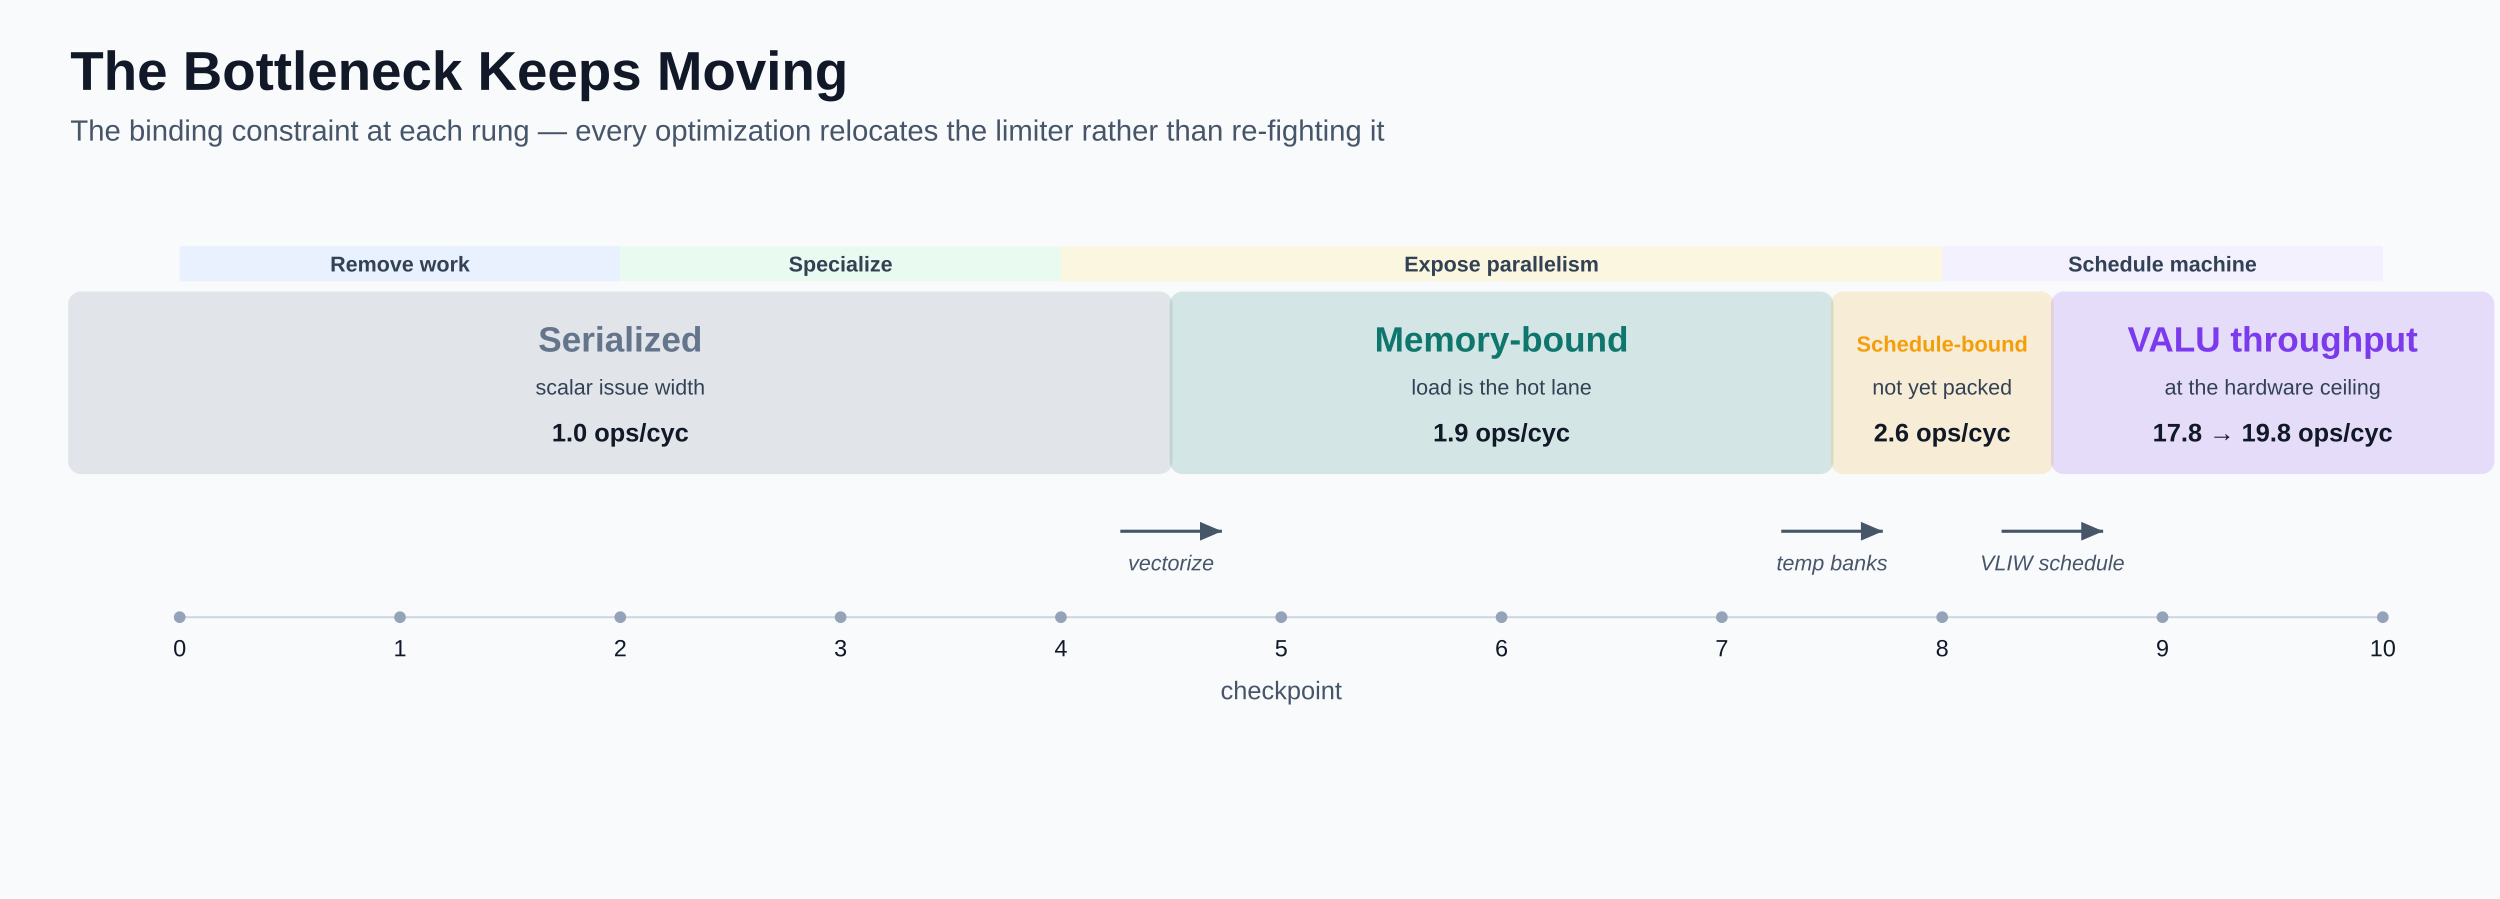
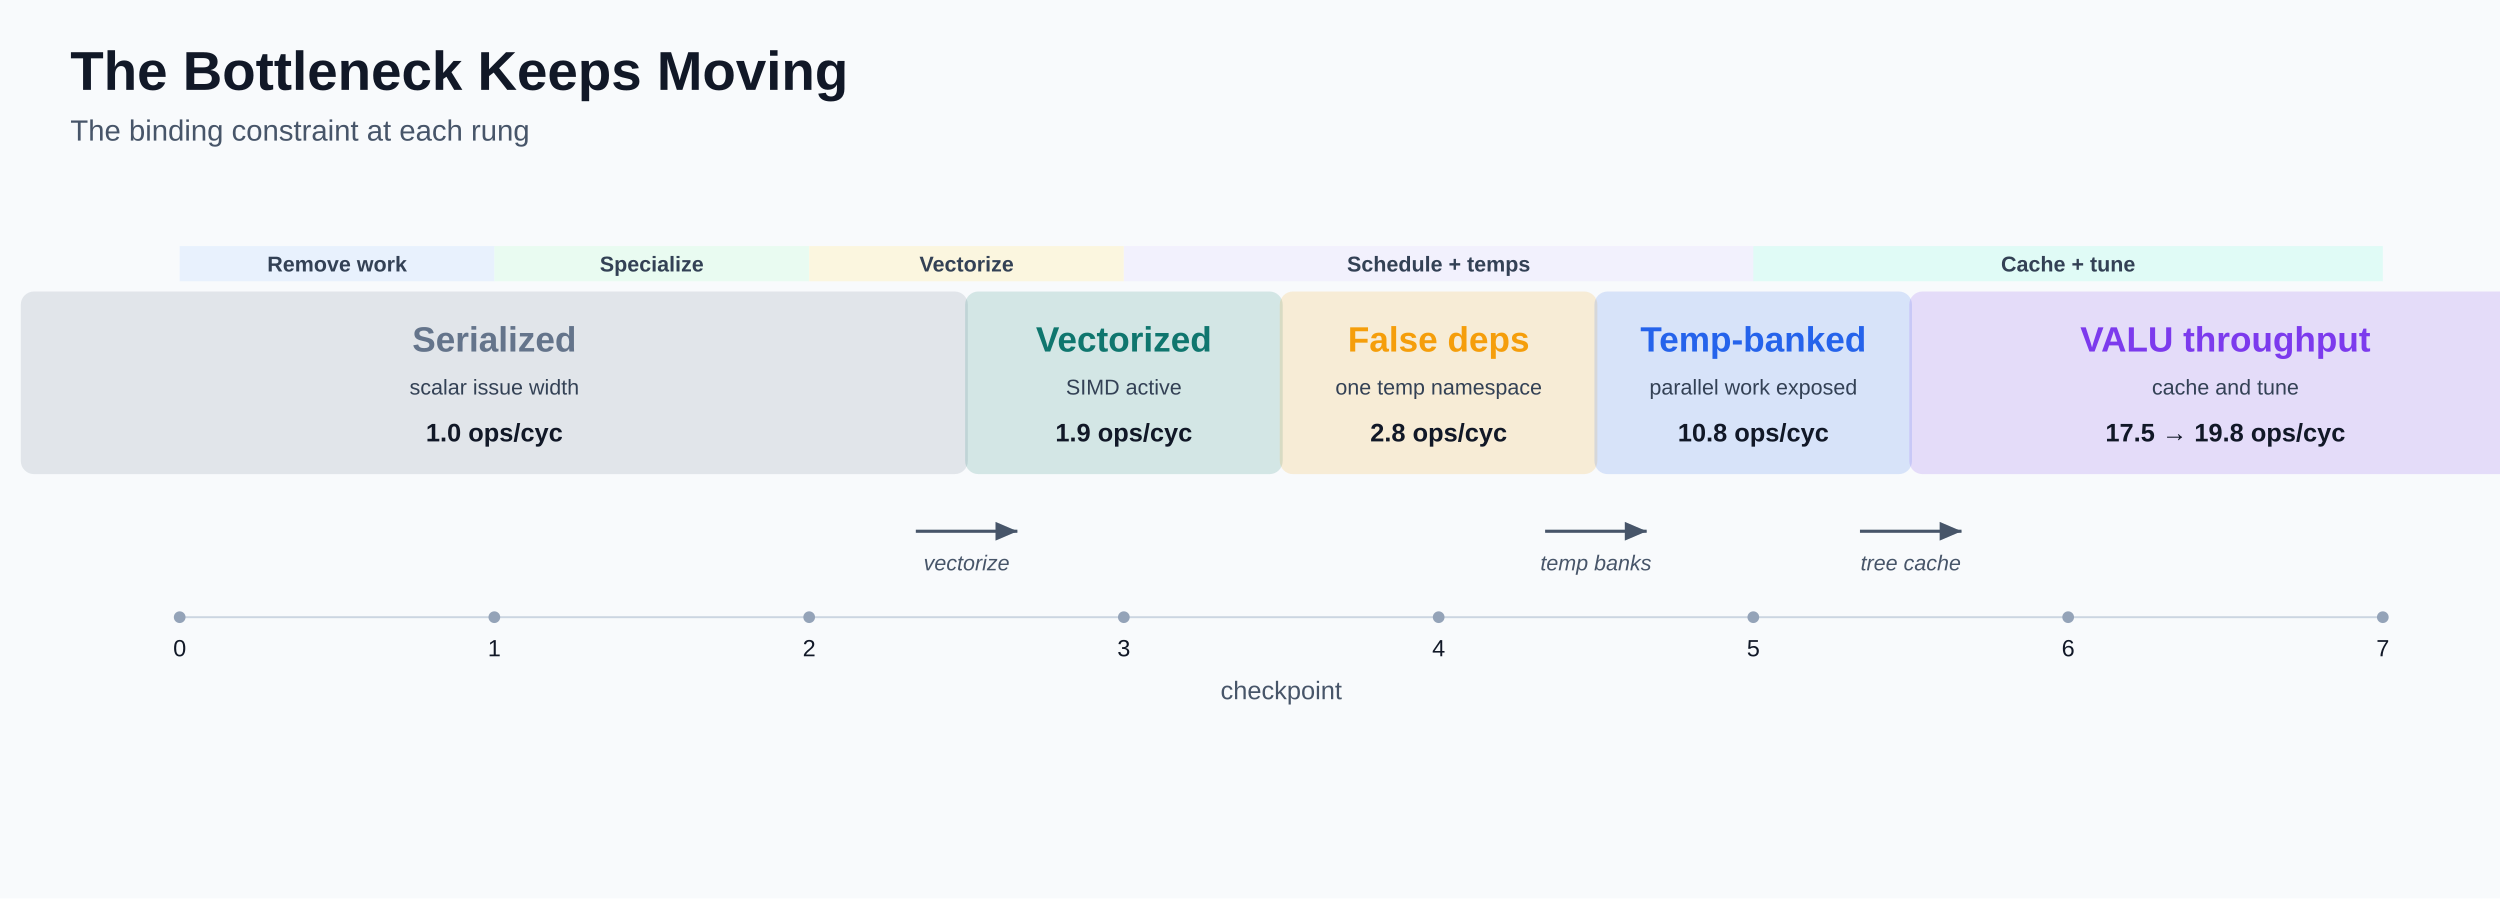
<svg xmlns="http://www.w3.org/2000/svg" width="1280" height="460" viewBox="0 0 1280 460">
  <rect width="100%" height="100%" fill="#f8fafc" />
  <text x="36" y="46" font-family="Arial, sans-serif" font-size="28" font-weight="700" fill="#111827">The Bottleneck Keeps Moving</text>
-   <text x="36" y="72" font-family="Arial, sans-serif" font-size="15" fill="#475569">The binding constraint at each rung — every optimization relocates the limiter rather than re-fighting it</text>
-   <rect x="92.0" y="126" width="225.6" height="18" fill="#dbeafe" opacity="0.55" />
-   <text x="204.8" y="139" text-anchor="middle" font-family="Arial, sans-serif" font-size="11" font-weight="700" fill="#334155">Remove work</text>
-   <rect x="317.6" y="126" width="225.6" height="18" fill="#dcfce7" opacity="0.55" />
-   <text x="430.4" y="139" text-anchor="middle" font-family="Arial, sans-serif" font-size="11" font-weight="700" fill="#334155">Specialize</text>
-   <rect x="543.2" y="126" width="451.2" height="18" fill="#fef3c7" opacity="0.55" />
-   <text x="768.8" y="139" text-anchor="middle" font-family="Arial, sans-serif" font-size="11" font-weight="700" fill="#334155">Expose parallelism</text>
-   <rect x="994.4" y="126" width="225.6" height="18" fill="#ede9fe" opacity="0.55" />
-   <text x="1107.2" y="139" text-anchor="middle" font-family="Arial, sans-serif" font-size="11" font-weight="700" fill="#334155">Schedule machine</text>
-   <rect x="35.6" y="150.0" width="564.0" height="92" rx="6" fill="#64748b" opacity="0.16" stroke="#64748b" stroke-width="1.5" />
-   <text x="317.6" y="180.0" text-anchor="middle" font-family="Arial, sans-serif" font-size="18.0" font-weight="700" fill="#64748b">Serialized</text>
-   <text x="317.6" y="202.0" text-anchor="middle" font-family="Arial, sans-serif" font-size="11" fill="#334155">scalar issue width</text>
-   <text x="317.6" y="226.0" text-anchor="middle" font-family="Arial, sans-serif" font-size="13.0" font-weight="700" fill="#111827">1.0 ops/cyc</text>
-   <rect x="599.6" y="150.0" width="338.4" height="92" rx="6" fill="#0f766e" opacity="0.16" stroke="#0f766e" stroke-width="1.5" />
-   <text x="768.8" y="180.0" text-anchor="middle" font-family="Arial, sans-serif" font-size="18.0" font-weight="700" fill="#0f766e">Memory-bound</text>
-   <text x="768.8" y="202.0" text-anchor="middle" font-family="Arial, sans-serif" font-size="11" fill="#334155">load is the hot lane</text>
-   <text x="768.8" y="226.0" text-anchor="middle" font-family="Arial, sans-serif" font-size="13.0" font-weight="700" fill="#111827">1.9 ops/cyc</text>
-   <rect x="938.0" y="150.0" width="112.8" height="92" rx="6" fill="#f59e0b" opacity="0.16" stroke="#f59e0b" stroke-width="1.5" />
-   <text x="994.4" y="180.0" text-anchor="middle" font-family="Arial, sans-serif" font-size="11.2" font-weight="700" fill="#f59e0b">Schedule-bound</text>
-   <text x="994.4" y="202.0" text-anchor="middle" font-family="Arial, sans-serif" font-size="11" fill="#334155">not yet packed</text>
-   <text x="994.4" y="226.0" text-anchor="middle" font-family="Arial, sans-serif" font-size="13.0" font-weight="700" fill="#111827">2.6 ops/cyc</text>
-   <rect x="1050.8" y="150.0" width="225.6" height="92" rx="6" fill="#7c3aed" opacity="0.16" stroke="#7c3aed" stroke-width="1.5" />
-   <text x="1163.6" y="180.0" text-anchor="middle" font-family="Arial, sans-serif" font-size="18.0" font-weight="700" fill="#7c3aed">VALU throughput</text>
-   <text x="1163.6" y="202.0" text-anchor="middle" font-family="Arial, sans-serif" font-size="11" fill="#334155">at the hardware ceiling</text>
-   <text x="1163.6" y="226.0" text-anchor="middle" font-family="Arial, sans-serif" font-size="13.0" font-weight="700" fill="#111827">17.8 → 19.8 ops/cyc</text>
+   <text x="36" y="72" font-family="Arial, sans-serif" font-size="15" fill="#475569">The binding constraint at each rung</text>
+   <rect x="92.0" y="126" width="161.1" height="18" fill="#dbeafe" opacity="0.55" />
+   <text x="172.6" y="139" text-anchor="middle" font-family="Arial, sans-serif" font-size="11" font-weight="700" fill="#334155">Remove work</text>
+   <rect x="253.1" y="126" width="161.1" height="18" fill="#dcfce7" opacity="0.55" />
+   <text x="333.7" y="139" text-anchor="middle" font-family="Arial, sans-serif" font-size="11" font-weight="700" fill="#334155">Specialize</text>
+   <rect x="414.3" y="126" width="161.1" height="18" fill="#fef3c7" opacity="0.55" />
+   <text x="494.9" y="139" text-anchor="middle" font-family="Arial, sans-serif" font-size="11" font-weight="700" fill="#334155">Vectorize</text>
+   <rect x="575.4" y="126" width="322.3" height="18" fill="#ede9fe" opacity="0.55" />
+   <text x="736.6" y="139" text-anchor="middle" font-family="Arial, sans-serif" font-size="11" font-weight="700" fill="#334155">Schedule + temps</text>
+   <rect x="897.7" y="126" width="322.3" height="18" fill="#ccfbf1" opacity="0.55" />
+   <text x="1058.9" y="139" text-anchor="middle" font-family="Arial, sans-serif" font-size="11" font-weight="700" fill="#334155">Cache + tune</text>
+   <rect x="11.4" y="150.0" width="483.4" height="92" rx="6" fill="#64748b" opacity="0.16" stroke="#64748b" stroke-width="1.5" />
+   <text x="253.1" y="180.0" text-anchor="middle" font-family="Arial, sans-serif" font-size="18.0" font-weight="700" fill="#64748b">Serialized</text>
+   <text x="253.1" y="202.0" text-anchor="middle" font-family="Arial, sans-serif" font-size="11" fill="#334155">scalar issue width</text>
+   <text x="253.1" y="226.0" text-anchor="middle" font-family="Arial, sans-serif" font-size="13.0" font-weight="700" fill="#111827">1.0 ops/cyc</text>
+   <rect x="494.9" y="150.0" width="161.1" height="92" rx="6" fill="#0f766e" opacity="0.16" stroke="#0f766e" stroke-width="1.5" />
+   <text x="575.4" y="180.0" text-anchor="middle" font-family="Arial, sans-serif" font-size="18.0" font-weight="700" fill="#0f766e">Vectorized</text>
+   <text x="575.4" y="202.0" text-anchor="middle" font-family="Arial, sans-serif" font-size="11" fill="#334155">SIMD active</text>
+   <text x="575.4" y="226.0" text-anchor="middle" font-family="Arial, sans-serif" font-size="13.0" font-weight="700" fill="#111827">1.9 ops/cyc</text>
+   <rect x="656.0" y="150.0" width="161.1" height="92" rx="6" fill="#f59e0b" opacity="0.16" stroke="#f59e0b" stroke-width="1.5" />
+   <text x="736.6" y="180.0" text-anchor="middle" font-family="Arial, sans-serif" font-size="18.0" font-weight="700" fill="#f59e0b">False deps</text>
+   <text x="736.6" y="202.0" text-anchor="middle" font-family="Arial, sans-serif" font-size="11" fill="#334155">one temp namespace</text>
+   <text x="736.6" y="226.0" text-anchor="middle" font-family="Arial, sans-serif" font-size="13.0" font-weight="700" fill="#111827">2.8 ops/cyc</text>
+   <rect x="817.1" y="150.0" width="161.1" height="92" rx="6" fill="#2563eb" opacity="0.16" stroke="#2563eb" stroke-width="1.5" />
+   <text x="897.7" y="180.0" text-anchor="middle" font-family="Arial, sans-serif" font-size="18.0" font-weight="700" fill="#2563eb">Temp-banked</text>
+   <text x="897.7" y="202.0" text-anchor="middle" font-family="Arial, sans-serif" font-size="11" fill="#334155">parallel work exposed</text>
+   <text x="897.7" y="226.0" text-anchor="middle" font-family="Arial, sans-serif" font-size="13.0" font-weight="700" fill="#111827">10.8 ops/cyc</text>
+   <rect x="978.3" y="150.0" width="322.3" height="92" rx="6" fill="#7c3aed" opacity="0.16" stroke="#7c3aed" stroke-width="1.5" />
+   <text x="1139.4" y="180.0" text-anchor="middle" font-family="Arial, sans-serif" font-size="18.0" font-weight="700" fill="#7c3aed">VALU throughput</text>
+   <text x="1139.4" y="202.0" text-anchor="middle" font-family="Arial, sans-serif" font-size="11" fill="#334155">cache and tune</text>
+   <text x="1139.4" y="226.0" text-anchor="middle" font-family="Arial, sans-serif" font-size="13.0" font-weight="700" fill="#111827">17.5 → 19.8 ops/cyc</text>
  <defs>
    <marker id="arr" markerWidth="9" markerHeight="9" refX="7" refY="3" orient="auto">
      <path d="M0,0 L7,3 L0,6 Z" fill="#475569" />
    </marker>
  </defs>
-   <line x1="573.6" y1="272.0" x2="625.6" y2="272.0" stroke="#475569" stroke-width="1.6" marker-end="url(#arr)" />
-   <text x="599.6" y="292.0" text-anchor="middle" font-family="Arial, sans-serif" font-size="11" font-style="italic" fill="#475569">vectorize</text>
-   <line x1="912.0" y1="272.0" x2="964.0" y2="272.0" stroke="#475569" stroke-width="1.6" marker-end="url(#arr)" />
-   <text x="938.0" y="292.0" text-anchor="middle" font-family="Arial, sans-serif" font-size="11" font-style="italic" fill="#475569">temp banks</text>
-   <line x1="1024.8" y1="272.0" x2="1076.8" y2="272.0" stroke="#475569" stroke-width="1.6" marker-end="url(#arr)" />
-   <text x="1050.8" y="292.0" text-anchor="middle" font-family="Arial, sans-serif" font-size="11" font-style="italic" fill="#475569">VLIW schedule</text>
+   <line x1="468.9" y1="272.0" x2="520.9" y2="272.0" stroke="#475569" stroke-width="1.6" marker-end="url(#arr)" />
+   <text x="494.9" y="292.0" text-anchor="middle" font-family="Arial, sans-serif" font-size="11" font-style="italic" fill="#475569">vectorize</text>
+   <line x1="791.1" y1="272.0" x2="843.1" y2="272.0" stroke="#475569" stroke-width="1.6" marker-end="url(#arr)" />
+   <text x="817.1" y="292.0" text-anchor="middle" font-family="Arial, sans-serif" font-size="11" font-style="italic" fill="#475569">temp banks</text>
+   <line x1="952.3" y1="272.0" x2="1004.3" y2="272.0" stroke="#475569" stroke-width="1.6" marker-end="url(#arr)" />
+   <text x="978.3" y="292.0" text-anchor="middle" font-family="Arial, sans-serif" font-size="11" font-style="italic" fill="#475569">tree cache</text>
  <line x1="92" y1="316.0" x2="1220" y2="316.0" stroke="#cbd5e1" stroke-width="1" />
  <circle cx="92.0" cy="316.0" r="3" fill="#94a3b8" />
  <text x="92.0" y="336.0" text-anchor="middle" font-family="Arial, sans-serif" font-size="12" fill="#111827">0</text>
-   <circle cx="204.8" cy="316.0" r="3" fill="#94a3b8" />
-   <text x="204.8" y="336.0" text-anchor="middle" font-family="Arial, sans-serif" font-size="12" fill="#111827">1</text>
-   <circle cx="317.6" cy="316.0" r="3" fill="#94a3b8" />
-   <text x="317.6" y="336.0" text-anchor="middle" font-family="Arial, sans-serif" font-size="12" fill="#111827">2</text>
-   <circle cx="430.4" cy="316.0" r="3" fill="#94a3b8" />
-   <text x="430.4" y="336.0" text-anchor="middle" font-family="Arial, sans-serif" font-size="12" fill="#111827">3</text>
-   <circle cx="543.2" cy="316.0" r="3" fill="#94a3b8" />
-   <text x="543.2" y="336.0" text-anchor="middle" font-family="Arial, sans-serif" font-size="12" fill="#111827">4</text>
-   <circle cx="656.0" cy="316.0" r="3" fill="#94a3b8" />
-   <text x="656.0" y="336.0" text-anchor="middle" font-family="Arial, sans-serif" font-size="12" fill="#111827">5</text>
-   <circle cx="768.8" cy="316.0" r="3" fill="#94a3b8" />
-   <text x="768.8" y="336.0" text-anchor="middle" font-family="Arial, sans-serif" font-size="12" fill="#111827">6</text>
-   <circle cx="881.6" cy="316.0" r="3" fill="#94a3b8" />
-   <text x="881.6" y="336.0" text-anchor="middle" font-family="Arial, sans-serif" font-size="12" fill="#111827">7</text>
-   <circle cx="994.4" cy="316.0" r="3" fill="#94a3b8" />
-   <text x="994.4" y="336.0" text-anchor="middle" font-family="Arial, sans-serif" font-size="12" fill="#111827">8</text>
-   <circle cx="1107.2" cy="316.0" r="3" fill="#94a3b8" />
-   <text x="1107.2" y="336.0" text-anchor="middle" font-family="Arial, sans-serif" font-size="12" fill="#111827">9</text>
+   <circle cx="253.1" cy="316.0" r="3" fill="#94a3b8" />
+   <text x="253.1" y="336.0" text-anchor="middle" font-family="Arial, sans-serif" font-size="12" fill="#111827">1</text>
+   <circle cx="414.3" cy="316.0" r="3" fill="#94a3b8" />
+   <text x="414.3" y="336.0" text-anchor="middle" font-family="Arial, sans-serif" font-size="12" fill="#111827">2</text>
+   <circle cx="575.4" cy="316.0" r="3" fill="#94a3b8" />
+   <text x="575.4" y="336.0" text-anchor="middle" font-family="Arial, sans-serif" font-size="12" fill="#111827">3</text>
+   <circle cx="736.6" cy="316.0" r="3" fill="#94a3b8" />
+   <text x="736.6" y="336.0" text-anchor="middle" font-family="Arial, sans-serif" font-size="12" fill="#111827">4</text>
+   <circle cx="897.7" cy="316.0" r="3" fill="#94a3b8" />
+   <text x="897.7" y="336.0" text-anchor="middle" font-family="Arial, sans-serif" font-size="12" fill="#111827">5</text>
+   <circle cx="1058.9" cy="316.0" r="3" fill="#94a3b8" />
+   <text x="1058.9" y="336.0" text-anchor="middle" font-family="Arial, sans-serif" font-size="12" fill="#111827">6</text>
  <circle cx="1220.0" cy="316.0" r="3" fill="#94a3b8" />
-   <text x="1220.0" y="336.0" text-anchor="middle" font-family="Arial, sans-serif" font-size="12" fill="#111827">10</text>
+   <text x="1220.0" y="336.0" text-anchor="middle" font-family="Arial, sans-serif" font-size="12" fill="#111827">7</text>
  <text x="656.0" y="358.0" text-anchor="middle" font-family="Arial, sans-serif" font-size="13" fill="#475569">checkpoint</text>
</svg>
